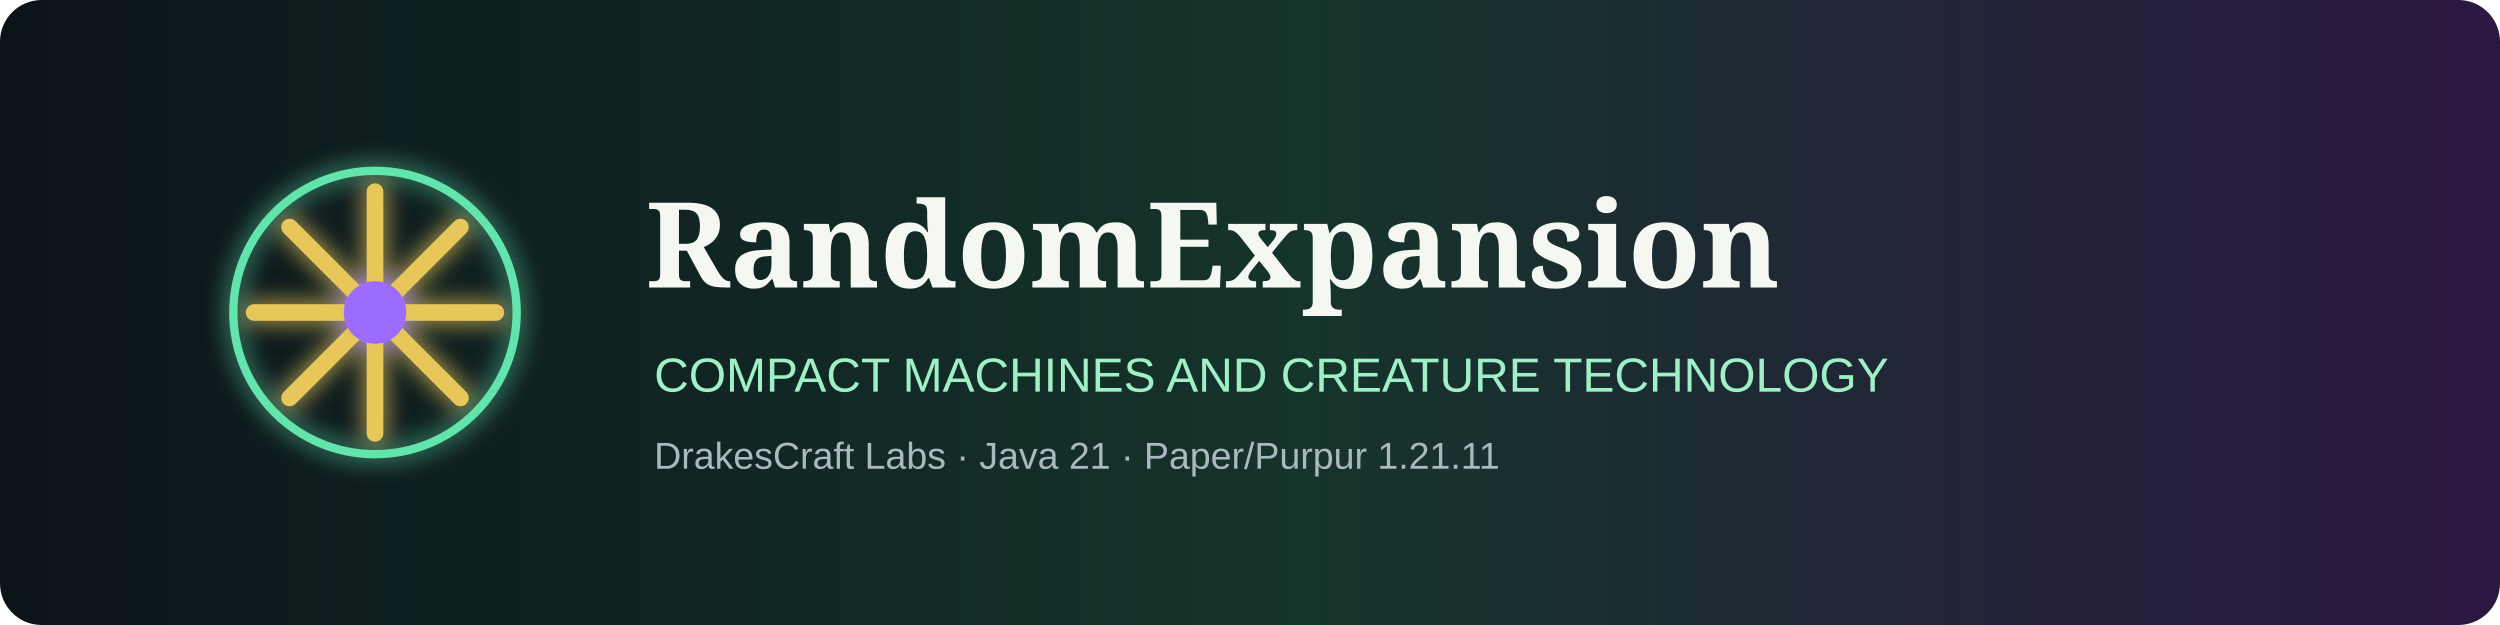
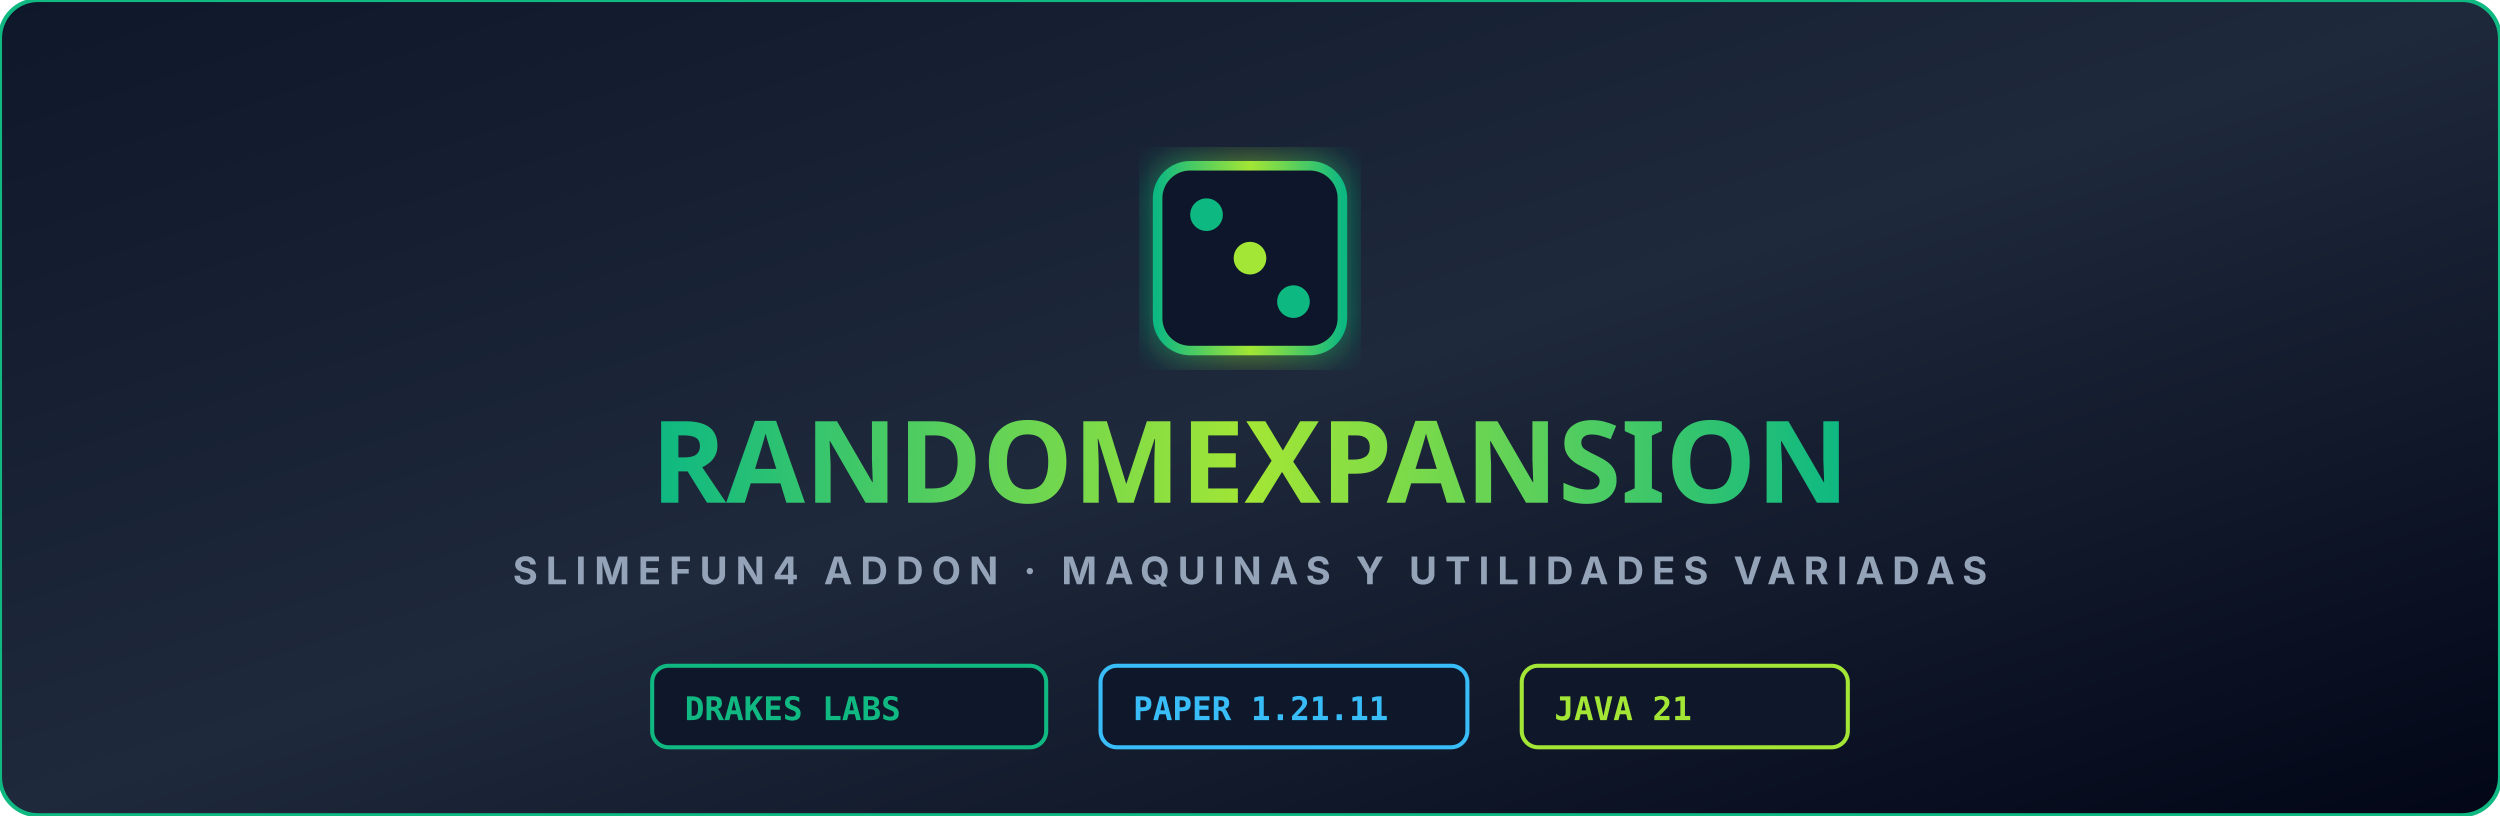
- <svg xmlns="http://www.w3.org/2000/svg" width="1200" height="300" viewBox="0 0 1200 300" role="img" aria-labelledby="title desc">
+ <svg xmlns="http://www.w3.org/2000/svg" viewBox="0 0 920 300" width="920" height="300">
  <defs>
-     <linearGradient id="b" x2="1">
-       <stop stop-color="#0b1319" />
-       <stop offset=".52" stop-color="#15342b" />
-       <stop offset="1" stop-color="#2c1741" />
+     <linearGradient id="bgG" x1="0%" y1="0%" x2="100%" y2="100%">
+       <stop offset="0%" stop-color="#0F172A" />
+       <stop offset="50%" stop-color="#1E293B" />
+       <stop offset="100%" stop-color="#020617" />
    </linearGradient>
-     <filter id="g">
-       <feGaussianBlur stdDeviation="6" result="x" />
+     <linearGradient id="acG" x1="0%" y1="0%" x2="100%" y2="0%">
+       <stop offset="0%" stop-color="#10B981" />
+       <stop offset="50%" stop-color="#A3E635" />
+       <stop offset="100%" stop-color="#10B981" />
+     </linearGradient>
+     <filter id="glowF">
+       <feGaussianBlur stdDeviation="6" result="blur" />
      <feMerge>
-         <feMergeNode in="x" />
+         <feMergeNode in="blur" />
        <feMergeNode in="SourceGraphic" />
      </feMerge>
    </filter>
  </defs>
-   <rect width="1200" height="300" rx="20" fill="url(#b)" />
-   <g transform="translate(180 150)" fill="none" filter="url(#g)">
-     <circle r="68" stroke="#62e5ad" stroke-width="4" />
-     <path d="M-58 0h116M0-58v116M-41-41l82 82M41-41l-82 82" stroke="#e7c65a" stroke-width="8" stroke-linecap="round">
-       <animateTransform attributeName="transform" type="rotate" from="0" to="360" dur="16s" repeatCount="indefinite" />
-     </path>
-     <circle r="15" fill="#9c6cff">
-       <animate attributeName="opacity" values=".45;1;.45" dur="1.8s" repeatCount="indefinite" />
-     </circle>
+   <style>
+     @keyframes latido {
+       0%, 100% { opacity: 0.85; filter: drop-shadow(0 0 15px #10B981b3); }
+       50%      { opacity: 1;    filter: drop-shadow(0 0 30px #A3E635); }
+     }
+     @keyframes giro {
+       from { transform: rotate(0deg); }
+       to   { transform: rotate(360deg); }
+     }
+     .fondo  { fill: url(#bgG); }
+     .titulo { font-family: 'Outfit', 'Segoe UI', sans-serif; font-weight: 900; font-size: 42px;
+                fill: url(#acG); animation: latido 3.5s infinite ease-in-out; }
+     .sub    { font-family: 'Inter', 'Segoe UI', sans-serif; font-weight: 700; font-size: 14px;
+                fill: #94A3B8; letter-spacing: 3px; }
+     .chapa  { fill: #0F172A; stroke-width: 1.5; rx: 6px; }
+     .ctexto { font-family: 'JetBrains Mono', monospace; font-size: 12px; font-weight: 700; }
+   </style>
+   <rect class="fondo" width="920" height="300" rx="14" stroke="#10B981" stroke-width="1.5" />
+   <g transform="translate(460, 95)" filter="url(#glowF)">
+     <g>
+       <animateTransform attributeName="transform" type="rotate" from="0 0 0" to="360 0 0" dur="24s" repeatCount="indefinite" />
+       <rect x="-34" y="-34" width="68" height="68" rx="12" fill="#0F172A" stroke="url(#acG)" stroke-width="3.5" />
+       <circle cx="-16" cy="-16" r="6" fill="#10B981" />
+       <circle cx="16" cy="16" r="6" fill="#10B981" />
+       <circle cx="0" cy="0" r="6" fill="#A3E635" />
+     </g>
  </g>
-   <text x="310" y="138" fill="#f5f7f2" font-family="Georgia,serif" font-size="57" font-weight="700">RandomExpansion</text>
-   <text x="314" y="188" fill="#9fefc7" font-family="Arial,sans-serif" font-size="23">COMPACT MACHINES AND CREATURE TECHNOLOGY</text>
-   <text x="314" y="225" fill="#aab8bf" font-family="Arial,sans-serif" font-size="18">DrakesCraft Labs · Java 21 · Paper/Purpur 1.21.11</text>
+   <text x="460" y="185" text-anchor="middle" class="titulo">RANDOMEXPANSION</text>
+   <text x="460" y="215" text-anchor="middle" class="sub">SLIMEFUN4 ADDON · MAQUINAS Y UTILIDADES VARIADAS</text>
+   <g transform="translate(240, 245)">
+     <rect x="0" y="0" width="145" height="30" class="chapa" stroke="#10B981" />
+     <text x="12" y="20" class="ctexto" fill="#10B981">DRAKES LABS</text>
+     <rect x="165" y="0" width="135" height="30" class="chapa" stroke="#38BDF8" />
+     <text x="177" y="20" class="ctexto" fill="#38BDF8">PAPER 1.21.11</text>
+     <rect x="320" y="0" width="120" height="30" class="chapa" stroke="#A3E635" />
+     <text x="332" y="20" class="ctexto" fill="#A3E635">JAVA 21</text>
+   </g>
</svg>
